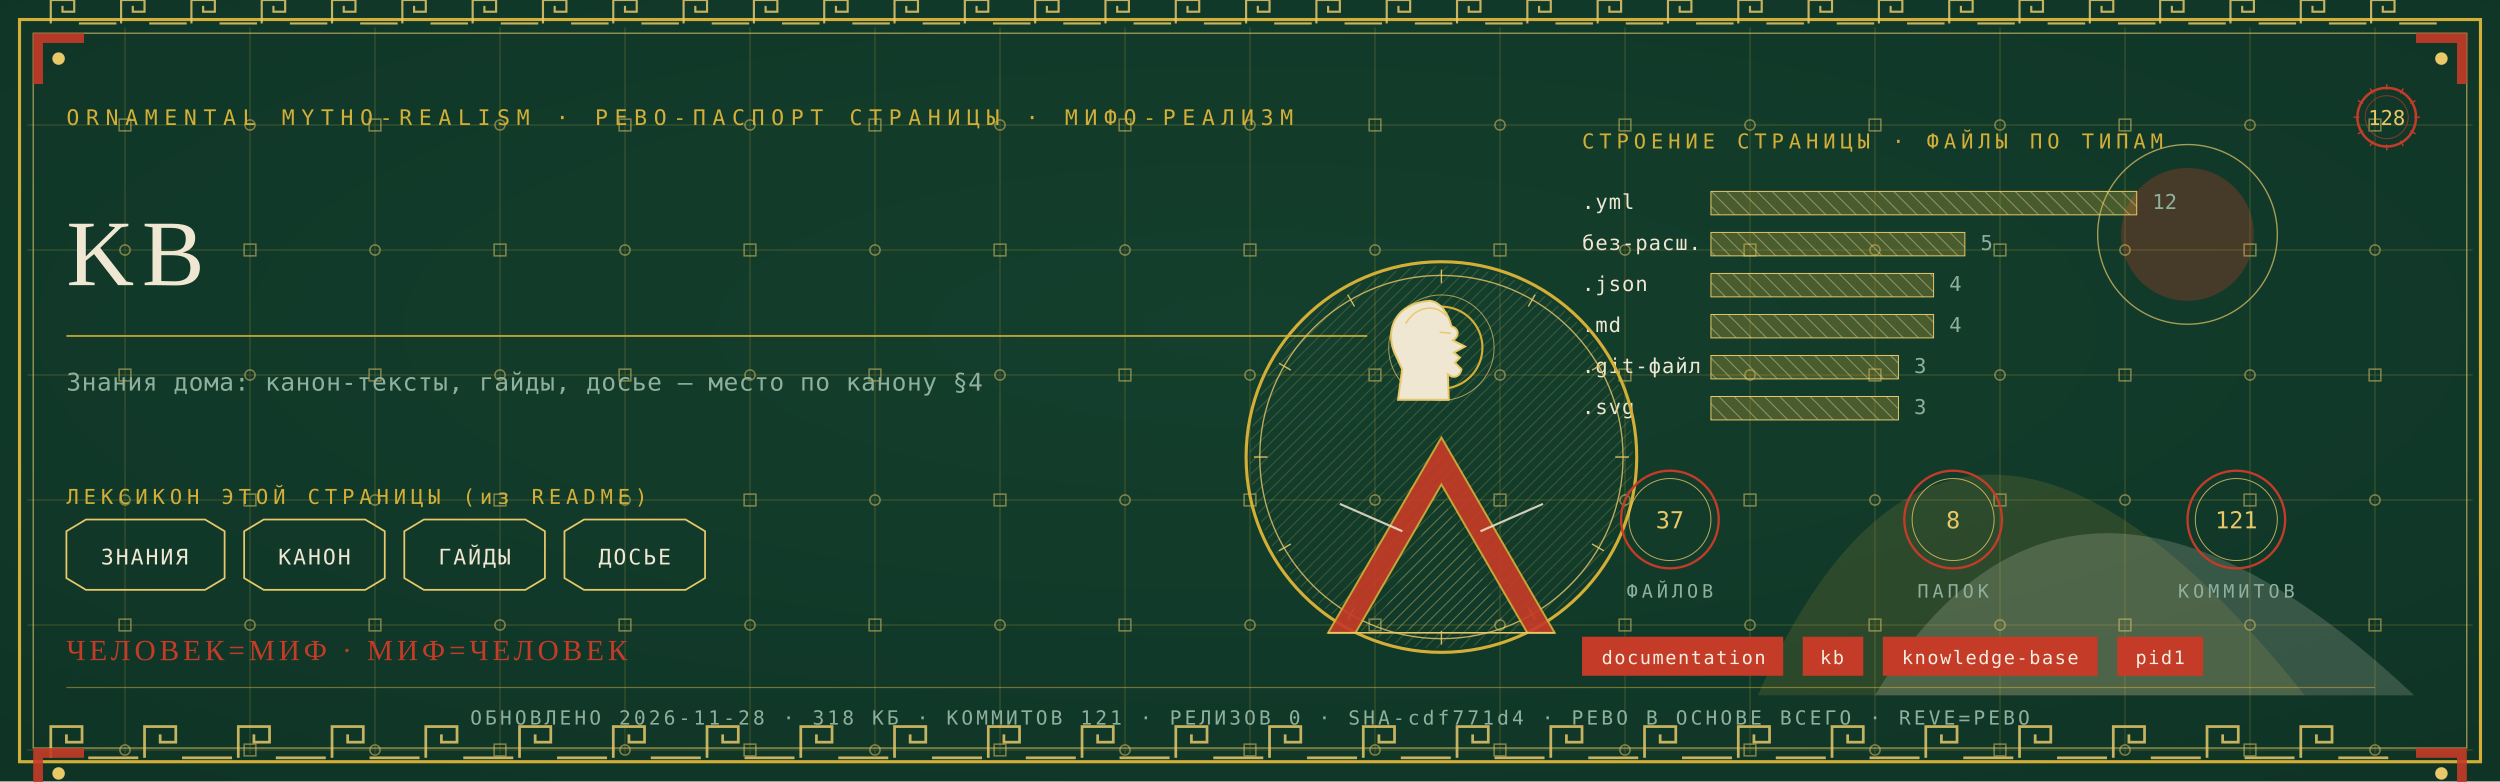
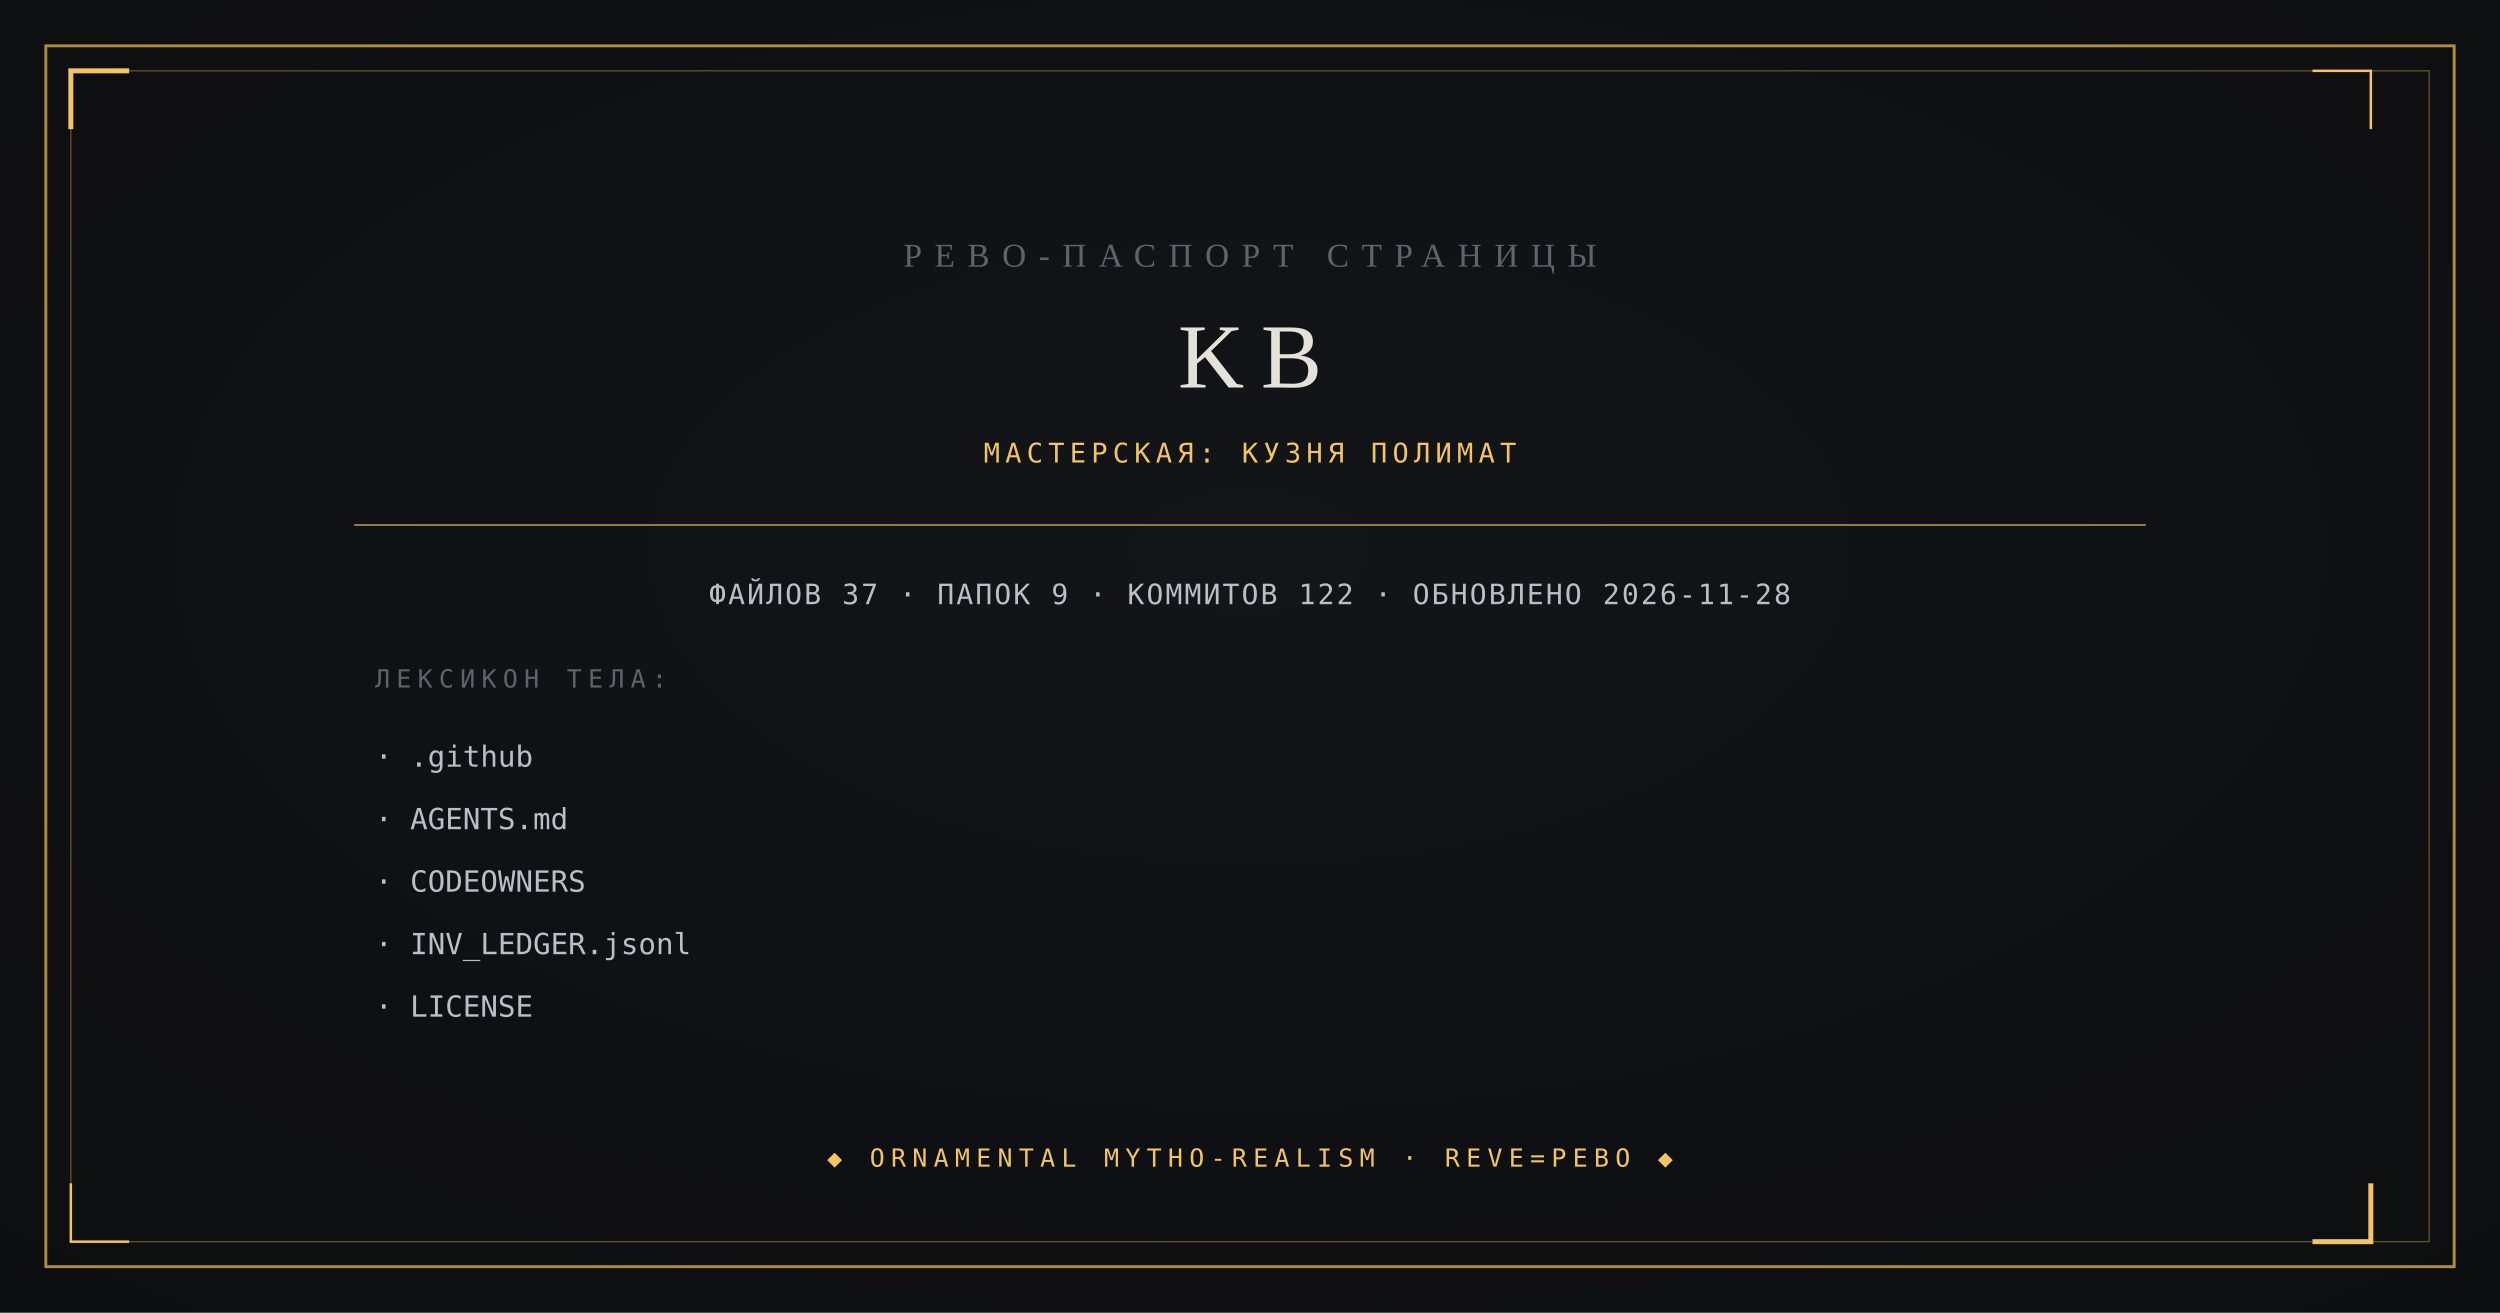
- <svg xmlns="http://www.w3.org/2000/svg" viewBox="0 0 1280 400" width="1280" height="400">
-   <defs>
-     <radialGradient id="rp128" cx="0.5" cy="0.42" r="1.1">
-       <stop offset="0" stop-color="#14402E" />
-       <stop offset="1" stop-color="#0C2E21" />
-     </radialGradient>
-     <pattern id="hatchm" width="4.2" height="4.2" patternUnits="userSpaceOnUse" patternTransform="rotate(45)">
-       <rect width="4.2" height="4.2" fill="none" />
-       <line x1="0" y1="0" x2="0" y2="4.2" stroke="#E8C868" stroke-width="0.5" />
-     </pattern>
-     <pattern id="hatchv" width="5.5" height="5.5" patternUnits="userSpaceOnUse" patternTransform="rotate(-45)">
-       <rect width="5.5" height="5.5" fill="none" />
-       <line x1="0" y1="0" x2="0" y2="5.5" stroke="#EFE7D2" stroke-width="0.5" />
-     </pattern>
-   </defs>
-   <rect width="1280" height="400" fill="#0C2E21" />
-   <rect width="1280" height="400" fill="url(#rp128)" opacity="0.94" />
-   <path d="M 900 356 Q 1000 130 1180 356 Z" fill="#D4AF37" opacity="0.14" />
-   <path d="M 960 356 Q 1060 190 1236 356 Z" fill="#EFE7D2" opacity="0.18" />
-   <circle cx="1120" cy="120" r="34" fill="#C43B27" opacity="0.30" />
-   <circle cx="1120" cy="120" r="46" fill="none" stroke="#E8C868" stroke-width="0.7" opacity="0.7" />
-   <g stroke="#D4AF37" stroke-width="0.45" opacity="0.30">
-     <line x1="64" y1="14" x2="64" y2="386" />
-     <line x1="128" y1="14" x2="128" y2="386" />
-     <line x1="192" y1="14" x2="192" y2="386" />
-     <line x1="256" y1="14" x2="256" y2="386" />
-     <line x1="320" y1="14" x2="320" y2="386" />
-     <line x1="384" y1="14" x2="384" y2="386" />
-     <line x1="448" y1="14" x2="448" y2="386" />
-     <line x1="512" y1="14" x2="512" y2="386" />
-     <line x1="576" y1="14" x2="576" y2="386" />
-     <line x1="640" y1="14" x2="640" y2="386" />
-     <line x1="704" y1="14" x2="704" y2="386" />
-     <line x1="768" y1="14" x2="768" y2="386" />
-     <line x1="832" y1="14" x2="832" y2="386" />
-     <line x1="896" y1="14" x2="896" y2="386" />
-     <line x1="960" y1="14" x2="960" y2="386" />
-     <line x1="1024" y1="14" x2="1024" y2="386" />
-     <line x1="1088" y1="14" x2="1088" y2="386" />
-     <line x1="1152" y1="14" x2="1152" y2="386" />
-     <line x1="1216" y1="14" x2="1216" y2="386" />
-     <line x1="14" y1="64" x2="1266" y2="64" />
-     <line x1="14" y1="128" x2="1266" y2="128" />
-     <line x1="14" y1="192" x2="1266" y2="192" />
-     <line x1="14" y1="256" x2="1266" y2="256" />
-     <line x1="14" y1="320" x2="1266" y2="320" />
-     <line x1="14" y1="384" x2="1266" y2="384" />
-   </g>
-   <g fill="none" stroke="#E8C868" stroke-width="0.8" opacity="0.5">
-     <rect x="61" y="61" width="6" height="6" />
-     <circle cx="64" cy="128" r="2.6" />
-     <rect x="61" y="189" width="6" height="6" />
-     <circle cx="64" cy="256" r="2.6" />
-     <rect x="61" y="317" width="6" height="6" />
-     <circle cx="64" cy="384" r="2.6" />
-     <circle cx="128" cy="64" r="2.6" />
-     <rect x="125" y="125" width="6" height="6" />
-     <circle cx="128" cy="192" r="2.6" />
-     <rect x="125" y="253" width="6" height="6" />
-     <circle cx="128" cy="320" r="2.6" />
-     <rect x="125" y="381" width="6" height="6" />
-     <rect x="189" y="61" width="6" height="6" />
-     <circle cx="192" cy="128" r="2.6" />
-     <rect x="189" y="189" width="6" height="6" />
-     <circle cx="192" cy="256" r="2.6" />
-     <rect x="189" y="317" width="6" height="6" />
-     <circle cx="192" cy="384" r="2.6" />
-     <circle cx="256" cy="64" r="2.6" />
-     <rect x="253" y="125" width="6" height="6" />
-     <circle cx="256" cy="192" r="2.6" />
-     <rect x="253" y="253" width="6" height="6" />
-     <circle cx="256" cy="320" r="2.6" />
-     <rect x="253" y="381" width="6" height="6" />
-     <rect x="317" y="61" width="6" height="6" />
-     <circle cx="320" cy="128" r="2.6" />
-     <rect x="317" y="189" width="6" height="6" />
-     <circle cx="320" cy="256" r="2.6" />
-     <rect x="317" y="317" width="6" height="6" />
-     <circle cx="320" cy="384" r="2.6" />
-     <circle cx="384" cy="64" r="2.6" />
-     <rect x="381" y="125" width="6" height="6" />
-     <circle cx="384" cy="192" r="2.6" />
-     <rect x="381" y="253" width="6" height="6" />
-     <circle cx="384" cy="320" r="2.6" />
-     <rect x="381" y="381" width="6" height="6" />
-     <rect x="445" y="61" width="6" height="6" />
-     <circle cx="448" cy="128" r="2.6" />
-     <rect x="445" y="189" width="6" height="6" />
-     <circle cx="448" cy="256" r="2.6" />
-     <rect x="445" y="317" width="6" height="6" />
-     <circle cx="448" cy="384" r="2.6" />
-     <circle cx="512" cy="64" r="2.6" />
-     <rect x="509" y="125" width="6" height="6" />
-     <circle cx="512" cy="192" r="2.6" />
-     <rect x="509" y="253" width="6" height="6" />
-     <circle cx="512" cy="320" r="2.6" />
-     <rect x="509" y="381" width="6" height="6" />
-     <rect x="573" y="61" width="6" height="6" />
-     <circle cx="576" cy="128" r="2.6" />
-     <rect x="573" y="189" width="6" height="6" />
-     <circle cx="576" cy="256" r="2.6" />
-     <rect x="573" y="317" width="6" height="6" />
-     <circle cx="576" cy="384" r="2.6" />
-     <circle cx="640" cy="64" r="2.6" />
-     <rect x="637" y="125" width="6" height="6" />
-     <circle cx="640" cy="192" r="2.6" />
-     <rect x="637" y="253" width="6" height="6" />
-     <circle cx="640" cy="320" r="2.6" />
-     <rect x="637" y="381" width="6" height="6" />
-     <rect x="701" y="61" width="6" height="6" />
-     <circle cx="704" cy="128" r="2.6" />
-     <rect x="701" y="189" width="6" height="6" />
-     <circle cx="704" cy="256" r="2.6" />
-     <rect x="701" y="317" width="6" height="6" />
-     <circle cx="704" cy="384" r="2.6" />
-     <circle cx="768" cy="64" r="2.6" />
-     <rect x="765" y="125" width="6" height="6" />
-     <circle cx="768" cy="192" r="2.6" />
-     <rect x="765" y="253" width="6" height="6" />
-     <circle cx="768" cy="320" r="2.6" />
-     <rect x="765" y="381" width="6" height="6" />
-     <rect x="829" y="61" width="6" height="6" />
-     <circle cx="832" cy="128" r="2.6" />
-     <rect x="829" y="189" width="6" height="6" />
-     <circle cx="832" cy="256" r="2.6" />
-     <rect x="829" y="317" width="6" height="6" />
-     <circle cx="832" cy="384" r="2.6" />
-     <circle cx="896" cy="64" r="2.6" />
-     <rect x="893" y="125" width="6" height="6" />
-     <circle cx="896" cy="192" r="2.6" />
-     <rect x="893" y="253" width="6" height="6" />
-     <circle cx="896" cy="320" r="2.6" />
-     <rect x="893" y="381" width="6" height="6" />
-     <rect x="957" y="61" width="6" height="6" />
-     <circle cx="960" cy="128" r="2.6" />
-     <rect x="957" y="189" width="6" height="6" />
-     <circle cx="960" cy="256" r="2.6" />
-     <rect x="957" y="317" width="6" height="6" />
-     <circle cx="960" cy="384" r="2.6" />
-     <circle cx="1024" cy="64" r="2.6" />
-     <rect x="1021" y="125" width="6" height="6" />
-     <circle cx="1024" cy="192" r="2.6" />
-     <rect x="1021" y="253" width="6" height="6" />
-     <circle cx="1024" cy="320" r="2.6" />
-     <rect x="1021" y="381" width="6" height="6" />
-     <rect x="1085" y="61" width="6" height="6" />
-     <circle cx="1088" cy="128" r="2.6" />
-     <rect x="1085" y="189" width="6" height="6" />
-     <circle cx="1088" cy="256" r="2.6" />
-     <rect x="1085" y="317" width="6" height="6" />
-     <circle cx="1088" cy="384" r="2.6" />
-     <circle cx="1152" cy="64" r="2.6" />
-     <rect x="1149" y="125" width="6" height="6" />
-     <circle cx="1152" cy="192" r="2.6" />
-     <rect x="1149" y="253" width="6" height="6" />
-     <circle cx="1152" cy="320" r="2.6" />
-     <rect x="1149" y="381" width="6" height="6" />
-     <rect x="1213" y="61" width="6" height="6" />
-     <circle cx="1216" cy="128" r="2.6" />
-     <rect x="1213" y="189" width="6" height="6" />
-     <circle cx="1216" cy="256" r="2.6" />
-     <rect x="1213" y="317" width="6" height="6" />
-     <circle cx="1216" cy="384" r="2.6" />
-   </g>
-   <rect x="10" y="10" width="1260" height="380" fill="none" stroke="#D4AF37" stroke-width="1.6" />
-   <rect x="17" y="17" width="1246" height="366" fill="none" stroke="#E8C868" stroke-width="0.6" opacity="0.75" />
-   <g fill="none" stroke="#E8C868" stroke-width="1.4" opacity="0.85">
-     <path d="M 26 388 L 26 372 L 42 372 L 42 380.0 L 34.0 380.0 L 34.0 376.0" />
-     <line x1="45.2" y1="388" x2="70.8" y2="388" />
-     <path d="M 74 388 L 74 372 L 90 372 L 90 380.0 L 82.0 380.0 L 82.0 376.0" />
-     <line x1="93.2" y1="388" x2="118.8" y2="388" />
-     <path d="M 122 388 L 122 372 L 138 372 L 138 380.0 L 130.0 380.0 L 130.0 376.0" />
-     <line x1="141.2" y1="388" x2="166.8" y2="388" />
-     <path d="M 170 388 L 170 372 L 186 372 L 186 380.0 L 178.0 380.0 L 178.0 376.0" />
-     <line x1="189.2" y1="388" x2="214.8" y2="388" />
-     <path d="M 218 388 L 218 372 L 234 372 L 234 380.0 L 226.0 380.0 L 226.0 376.0" />
-     <line x1="237.2" y1="388" x2="262.8" y2="388" />
-     <path d="M 266 388 L 266 372 L 282 372 L 282 380.0 L 274.0 380.0 L 274.0 376.0" />
-     <line x1="285.2" y1="388" x2="310.8" y2="388" />
-     <path d="M 314 388 L 314 372 L 330 372 L 330 380.0 L 322.0 380.0 L 322.0 376.0" />
-     <line x1="333.2" y1="388" x2="358.8" y2="388" />
-     <path d="M 362 388 L 362 372 L 378 372 L 378 380.0 L 370.0 380.0 L 370.0 376.0" />
-     <line x1="381.2" y1="388" x2="406.8" y2="388" />
-     <path d="M 410 388 L 410 372 L 426 372 L 426 380.0 L 418.0 380.0 L 418.0 376.0" />
-     <line x1="429.2" y1="388" x2="454.8" y2="388" />
-     <path d="M 458 388 L 458 372 L 474 372 L 474 380.0 L 466.0 380.0 L 466.0 376.0" />
-     <line x1="477.2" y1="388" x2="502.8" y2="388" />
-     <path d="M 506 388 L 506 372 L 522 372 L 522 380.0 L 514.0 380.0 L 514.0 376.0" />
-     <line x1="525.2" y1="388" x2="550.8" y2="388" />
-     <path d="M 554 388 L 554 372 L 570 372 L 570 380.0 L 562.0 380.0 L 562.0 376.0" />
-     <line x1="573.2" y1="388" x2="598.8" y2="388" />
-     <path d="M 602 388 L 602 372 L 618 372 L 618 380.0 L 610.0 380.0 L 610.0 376.0" />
-     <line x1="621.2" y1="388" x2="646.8" y2="388" />
-     <path d="M 650 388 L 650 372 L 666 372 L 666 380.0 L 658.0 380.0 L 658.0 376.0" />
-     <line x1="669.2" y1="388" x2="694.8" y2="388" />
-     <path d="M 698 388 L 698 372 L 714 372 L 714 380.0 L 706.0 380.0 L 706.0 376.0" />
-     <line x1="717.2" y1="388" x2="742.8" y2="388" />
-     <path d="M 746 388 L 746 372 L 762 372 L 762 380.0 L 754.0 380.0 L 754.0 376.0" />
-     <line x1="765.2" y1="388" x2="790.8" y2="388" />
-     <path d="M 794 388 L 794 372 L 810 372 L 810 380.0 L 802.0 380.0 L 802.0 376.0" />
-     <line x1="813.2" y1="388" x2="838.8" y2="388" />
-     <path d="M 842 388 L 842 372 L 858 372 L 858 380.0 L 850.0 380.0 L 850.0 376.0" />
-     <line x1="861.2" y1="388" x2="886.8" y2="388" />
-     <path d="M 890 388 L 890 372 L 906 372 L 906 380.0 L 898.0 380.0 L 898.0 376.0" />
-     <line x1="909.2" y1="388" x2="934.8" y2="388" />
-     <path d="M 938 388 L 938 372 L 954 372 L 954 380.0 L 946.0 380.0 L 946.0 376.0" />
-     <line x1="957.2" y1="388" x2="982.8" y2="388" />
-     <path d="M 986 388 L 986 372 L 1002 372 L 1002 380.0 L 994.0 380.0 L 994.0 376.0" />
-     <line x1="1005.2" y1="388" x2="1030.8" y2="388" />
-     <path d="M 1034 388 L 1034 372 L 1050 372 L 1050 380.0 L 1042.0 380.0 L 1042.0 376.0" />
-     <line x1="1053.2" y1="388" x2="1078.8" y2="388" />
-     <path d="M 1082 388 L 1082 372 L 1098 372 L 1098 380.0 L 1090.0 380.0 L 1090.0 376.0" />
-     <line x1="1101.2" y1="388" x2="1126.8" y2="388" />
-     <path d="M 1130 388 L 1130 372 L 1146 372 L 1146 380.0 L 1138.0 380.0 L 1138.0 376.0" />
-     <line x1="1149.2" y1="388" x2="1174.8" y2="388" />
-     <path d="M 1178 388 L 1178 372 L 1194 372 L 1194 380.0 L 1186.0 380.0 L 1186.0 376.0" />
-     <line x1="1197.2" y1="388" x2="1222.8" y2="388" />
-   </g>
-   <g fill="none" stroke="#E8C868" stroke-width="1.1" opacity="0.85">
-     <path d="M 26 12 L 26 0 L 38 0 L 38 6.0 L 32.0 6.0 L 32.0 3.0" />
-     <line x1="40.4" y1="12" x2="59.6" y2="12" />
-     <path d="M 62 12 L 62 0 L 74 0 L 74 6.0 L 68.0 6.0 L 68.0 3.0" />
-     <line x1="76.4" y1="12" x2="95.6" y2="12" />
-     <path d="M 98 12 L 98 0 L 110 0 L 110 6.0 L 104.0 6.0 L 104.0 3.0" />
-     <line x1="112.4" y1="12" x2="131.6" y2="12" />
-     <path d="M 134 12 L 134 0 L 146 0 L 146 6.0 L 140.0 6.0 L 140.0 3.0" />
-     <line x1="148.4" y1="12" x2="167.6" y2="12" />
-     <path d="M 170 12 L 170 0 L 182 0 L 182 6.0 L 176.0 6.0 L 176.0 3.0" />
-     <line x1="184.4" y1="12" x2="203.6" y2="12" />
-     <path d="M 206 12 L 206 0 L 218 0 L 218 6.0 L 212.0 6.0 L 212.0 3.0" />
-     <line x1="220.4" y1="12" x2="239.6" y2="12" />
-     <path d="M 242 12 L 242 0 L 254 0 L 254 6.0 L 248.0 6.0 L 248.0 3.0" />
-     <line x1="256.4" y1="12" x2="275.6" y2="12" />
-     <path d="M 278 12 L 278 0 L 290 0 L 290 6.0 L 284.0 6.0 L 284.0 3.0" />
-     <line x1="292.4" y1="12" x2="311.6" y2="12" />
-     <path d="M 314 12 L 314 0 L 326 0 L 326 6.0 L 320.0 6.0 L 320.0 3.0" />
-     <line x1="328.4" y1="12" x2="347.6" y2="12" />
-     <path d="M 350 12 L 350 0 L 362 0 L 362 6.0 L 356.0 6.0 L 356.0 3.0" />
-     <line x1="364.4" y1="12" x2="383.6" y2="12" />
-     <path d="M 386 12 L 386 0 L 398 0 L 398 6.0 L 392.0 6.0 L 392.0 3.0" />
-     <line x1="400.4" y1="12" x2="419.6" y2="12" />
-     <path d="M 422 12 L 422 0 L 434 0 L 434 6.0 L 428.0 6.0 L 428.0 3.0" />
-     <line x1="436.4" y1="12" x2="455.6" y2="12" />
-     <path d="M 458 12 L 458 0 L 470 0 L 470 6.0 L 464.0 6.0 L 464.0 3.0" />
-     <line x1="472.4" y1="12" x2="491.6" y2="12" />
-     <path d="M 494 12 L 494 0 L 506 0 L 506 6.0 L 500.0 6.0 L 500.0 3.0" />
-     <line x1="508.4" y1="12" x2="527.6" y2="12" />
-     <path d="M 530 12 L 530 0 L 542 0 L 542 6.0 L 536.0 6.0 L 536.0 3.0" />
-     <line x1="544.4" y1="12" x2="563.6" y2="12" />
-     <path d="M 566 12 L 566 0 L 578 0 L 578 6.0 L 572.0 6.0 L 572.0 3.0" />
-     <line x1="580.4" y1="12" x2="599.6" y2="12" />
-     <path d="M 602 12 L 602 0 L 614 0 L 614 6.0 L 608.0 6.0 L 608.0 3.0" />
-     <line x1="616.4" y1="12" x2="635.6" y2="12" />
-     <path d="M 638 12 L 638 0 L 650 0 L 650 6.0 L 644.0 6.0 L 644.0 3.0" />
-     <line x1="652.4" y1="12" x2="671.6" y2="12" />
-     <path d="M 674 12 L 674 0 L 686 0 L 686 6.0 L 680.0 6.0 L 680.0 3.0" />
-     <line x1="688.4" y1="12" x2="707.6" y2="12" />
-     <path d="M 710 12 L 710 0 L 722 0 L 722 6.0 L 716.0 6.0 L 716.0 3.0" />
-     <line x1="724.4" y1="12" x2="743.6" y2="12" />
-     <path d="M 746 12 L 746 0 L 758 0 L 758 6.0 L 752.0 6.0 L 752.0 3.0" />
-     <line x1="760.4" y1="12" x2="779.6" y2="12" />
-     <path d="M 782 12 L 782 0 L 794 0 L 794 6.0 L 788.0 6.0 L 788.0 3.0" />
-     <line x1="796.4" y1="12" x2="815.6" y2="12" />
-     <path d="M 818 12 L 818 0 L 830 0 L 830 6.0 L 824.0 6.0 L 824.0 3.0" />
-     <line x1="832.4" y1="12" x2="851.6" y2="12" />
-     <path d="M 854 12 L 854 0 L 866 0 L 866 6.0 L 860.0 6.0 L 860.0 3.0" />
-     <line x1="868.4" y1="12" x2="887.6" y2="12" />
-     <path d="M 890 12 L 890 0 L 902 0 L 902 6.0 L 896.0 6.0 L 896.0 3.0" />
-     <line x1="904.4" y1="12" x2="923.6" y2="12" />
-     <path d="M 926 12 L 926 0 L 938 0 L 938 6.0 L 932.0 6.0 L 932.0 3.0" />
-     <line x1="940.4" y1="12" x2="959.6" y2="12" />
-     <path d="M 962 12 L 962 0 L 974 0 L 974 6.0 L 968.0 6.0 L 968.0 3.0" />
-     <line x1="976.4" y1="12" x2="995.6" y2="12" />
-     <path d="M 998 12 L 998 0 L 1010 0 L 1010 6.0 L 1004.0 6.0 L 1004.0 3.0" />
-     <line x1="1012.4" y1="12" x2="1031.6" y2="12" />
-     <path d="M 1034 12 L 1034 0 L 1046 0 L 1046 6.0 L 1040.0 6.0 L 1040.0 3.0" />
-     <line x1="1048.4" y1="12" x2="1067.6" y2="12" />
-     <path d="M 1070 12 L 1070 0 L 1082 0 L 1082 6.0 L 1076.0 6.0 L 1076.0 3.0" />
-     <line x1="1084.4" y1="12" x2="1103.6" y2="12" />
-     <path d="M 1106 12 L 1106 0 L 1118 0 L 1118 6.0 L 1112.0 6.0 L 1112.0 3.0" />
-     <line x1="1120.4" y1="12" x2="1139.6" y2="12" />
-     <path d="M 1142 12 L 1142 0 L 1154 0 L 1154 6.0 L 1148.0 6.0 L 1148.0 3.0" />
-     <line x1="1156.4" y1="12" x2="1175.6" y2="12" />
-     <path d="M 1178 12 L 1178 0 L 1190 0 L 1190 6.0 L 1184.0 6.0 L 1184.0 3.0" />
-     <line x1="1192.4" y1="12" x2="1211.6" y2="12" />
-     <path d="M 1214 12 L 1214 0 L 1226 0 L 1226 6.0 L 1220.0 6.0 L 1220.0 3.0" />
-     <line x1="1228.4" y1="12" x2="1247.6" y2="12" />
-   </g>
-   <g transform="translate(17,17) scale(1,1)">
-     <path d="M 0 0 L 26 0 L 26 5 L 5 5 L 5 26 L 0 26 Z" fill="#C43B27" opacity="0.9" />
-     <circle cx="13" cy="13" r="3.2" fill="#E8C868" />
-   </g>
-   <g transform="translate(1263,17) scale(-1,1)">
-     <path d="M 0 0 L 26 0 L 26 5 L 5 5 L 5 26 L 0 26 Z" fill="#C43B27" opacity="0.9" />
-     <circle cx="13" cy="13" r="3.2" fill="#E8C868" />
-   </g>
-   <g transform="translate(17,383) scale(1,1)">
-     <path d="M 0 0 L 26 0 L 26 5 L 5 5 L 5 26 L 0 26 Z" fill="#C43B27" opacity="0.9" />
-     <circle cx="13" cy="13" r="3.2" fill="#E8C868" />
-   </g>
-   <g transform="translate(1263,383) scale(-1,1)">
-     <path d="M 0 0 L 26 0 L 26 5 L 5 5 L 5 26 L 0 26 Z" fill="#C43B27" opacity="0.9" />
-     <circle cx="13" cy="13" r="3.2" fill="#E8C868" />
-   </g>
-   <text x="34" y="64" font-family="'Cascadia Mono', ui-monospace, Consolas, monospace" font-size="11" fill="#D4AF37" letter-spacing="3.4">ORNAMENTAL MYTHO-REALISM · РЕВО-ПАСПОРТ СТРАНИЦЫ · МИФО-РЕАЛИЗМ</text>
-   <g transform="translate(1222,60)">
-     <circle r="15" fill="none" stroke="#C43B27" stroke-width="1.3" />
-     <circle r="11" fill="none" stroke="#C43B27" stroke-width="0.55" opacity="0.6" />
-     <text y="4" text-anchor="middle" font-family="'Cascadia Mono', ui-monospace, Consolas, monospace" font-size="10.5" fill="#E8C868">128</text>
-     <g stroke="#C43B27" stroke-width="0.7">
-       <line x1="0" y1="-17" x2="0" y2="-14" transform="rotate(0)" />
-       <line x1="0" y1="-17" x2="0" y2="-14" transform="rotate(30)" />
-       <line x1="0" y1="-17" x2="0" y2="-14" transform="rotate(60)" />
-       <line x1="0" y1="-17" x2="0" y2="-14" transform="rotate(90)" />
-       <line x1="0" y1="-17" x2="0" y2="-14" transform="rotate(120)" />
-       <line x1="0" y1="-17" x2="0" y2="-14" transform="rotate(150)" />
-       <line x1="0" y1="-17" x2="0" y2="-14" transform="rotate(180)" />
-       <line x1="0" y1="-17" x2="0" y2="-14" transform="rotate(210)" />
-       <line x1="0" y1="-17" x2="0" y2="-14" transform="rotate(240)" />
-       <line x1="0" y1="-17" x2="0" y2="-14" transform="rotate(270)" />
-       <line x1="0" y1="-17" x2="0" y2="-14" transform="rotate(300)" />
-       <line x1="0" y1="-17" x2="0" y2="-14" transform="rotate(330)" />
-     </g>
-   </g>
-   <text x="34" y="146" font-family="Georgia, 'Times New Roman', serif" font-size="48.0" fill="#EFE7D2" letter-spacing="4">KB</text>
-   <line x1="34" y1="172" x2="700" y2="172" stroke="#D4AF37" stroke-width="1" opacity="0.85" />
-   <text x="34" y="200" font-family="'Cascadia Mono', ui-monospace, Consolas, monospace" font-size="12.5" fill="#8FB09C" letter-spacing="0.3">Знания дома: канон-тексты, гайды, досье — место по канону §4</text>
-   <text x="34" y="258" font-family="'Cascadia Mono', ui-monospace, Consolas, monospace" font-size="10.5" fill="#D4AF37" letter-spacing="2.5">ЛЕКСИКОН ЭТОЙ СТРАНИЦЫ (из README)</text>
-   <path d="M 34 272 L 44 266 L 105 266 L 115 272 L 115 296 L 105 302 L 44 302 L 34 296 Z" fill="none" stroke="#E8C868" stroke-width="0.9" />
-   <text x="74" y="289" text-anchor="middle" font-family="'Cascadia Mono', ui-monospace, Consolas, monospace" font-size="11" fill="#EFE7D2" letter-spacing="1">ЗНАНИЯ</text>
-   <path d="M 125 272 L 135 266 L 187 266 L 197 272 L 197 296 L 187 302 L 135 302 L 125 296 Z" fill="none" stroke="#E8C868" stroke-width="0.9" />
-   <text x="161" y="289" text-anchor="middle" font-family="'Cascadia Mono', ui-monospace, Consolas, monospace" font-size="11" fill="#EFE7D2" letter-spacing="1">КАНОН</text>
-   <path d="M 207 272 L 217 266 L 269 266 L 279 272 L 279 296 L 269 302 L 217 302 L 207 296 Z" fill="none" stroke="#E8C868" stroke-width="0.9" />
-   <text x="243" y="289" text-anchor="middle" font-family="'Cascadia Mono', ui-monospace, Consolas, monospace" font-size="11" fill="#EFE7D2" letter-spacing="1">ГАЙДЫ</text>
-   <path d="M 289 272 L 299 266 L 351 266 L 361 272 L 361 296 L 351 302 L 299 302 L 289 296 Z" fill="none" stroke="#E8C868" stroke-width="0.9" />
-   <text x="325" y="289" text-anchor="middle" font-family="'Cascadia Mono', ui-monospace, Consolas, monospace" font-size="11" fill="#EFE7D2" letter-spacing="1">ДОСЬЕ</text>
-   <text x="810" y="76" font-family="'Cascadia Mono', ui-monospace, Consolas, monospace" font-size="10.5" fill="#D4AF37" letter-spacing="2.5">СТРОЕНИЕ СТРАНИЦЫ · ФАЙЛЫ ПО ТИПАМ</text>
-   <text x="810" y="107" font-family="'Cascadia Mono', ui-monospace, Consolas, monospace" font-size="10.5" fill="#EFE7D2" letter-spacing="0.5">.yml</text>
-   <rect x="876" y="98" width="218" height="12" fill="url(#hatchv)" opacity="0.9" />
-   <rect x="876" y="98" width="218" height="12" fill="#D4AF37" opacity="0.28" />
-   <rect x="876" y="98" width="218" height="12" fill="none" stroke="#E8C868" stroke-width="0.5" />
-   <text x="1102" y="107" font-family="'Cascadia Mono', ui-monospace, Consolas, monospace" font-size="10.5" fill="#8FB09C">12</text>
-   <text x="810" y="128" font-family="'Cascadia Mono', ui-monospace, Consolas, monospace" font-size="10.5" fill="#EFE7D2" letter-spacing="0.5">без-расш.</text>
-   <rect x="876" y="119" width="130" height="12" fill="url(#hatchv)" opacity="0.9" />
-   <rect x="876" y="119" width="130" height="12" fill="#D4AF37" opacity="0.28" />
-   <rect x="876" y="119" width="130" height="12" fill="none" stroke="#E8C868" stroke-width="0.5" />
-   <text x="1014" y="128" font-family="'Cascadia Mono', ui-monospace, Consolas, monospace" font-size="10.5" fill="#8FB09C">5</text>
-   <text x="810" y="149" font-family="'Cascadia Mono', ui-monospace, Consolas, monospace" font-size="10.5" fill="#EFE7D2" letter-spacing="0.5">.json</text>
-   <rect x="876" y="140" width="114" height="12" fill="url(#hatchv)" opacity="0.9" />
-   <rect x="876" y="140" width="114" height="12" fill="#D4AF37" opacity="0.28" />
-   <rect x="876" y="140" width="114" height="12" fill="none" stroke="#E8C868" stroke-width="0.5" />
-   <text x="998" y="149" font-family="'Cascadia Mono', ui-monospace, Consolas, monospace" font-size="10.5" fill="#8FB09C">4</text>
-   <text x="810" y="170" font-family="'Cascadia Mono', ui-monospace, Consolas, monospace" font-size="10.5" fill="#EFE7D2" letter-spacing="0.5">.md</text>
-   <rect x="876" y="161" width="114" height="12" fill="url(#hatchv)" opacity="0.9" />
-   <rect x="876" y="161" width="114" height="12" fill="#D4AF37" opacity="0.28" />
-   <rect x="876" y="161" width="114" height="12" fill="none" stroke="#E8C868" stroke-width="0.5" />
-   <text x="998" y="170" font-family="'Cascadia Mono', ui-monospace, Consolas, monospace" font-size="10.5" fill="#8FB09C">4</text>
-   <text x="810" y="191" font-family="'Cascadia Mono', ui-monospace, Consolas, monospace" font-size="10.5" fill="#EFE7D2" letter-spacing="0.5">.git-файл</text>
-   <rect x="876" y="182" width="96" height="12" fill="url(#hatchv)" opacity="0.9" />
-   <rect x="876" y="182" width="96" height="12" fill="#D4AF37" opacity="0.28" />
-   <rect x="876" y="182" width="96" height="12" fill="none" stroke="#E8C868" stroke-width="0.5" />
-   <text x="980" y="191" font-family="'Cascadia Mono', ui-monospace, Consolas, monospace" font-size="10.5" fill="#8FB09C">3</text>
-   <text x="810" y="212" font-family="'Cascadia Mono', ui-monospace, Consolas, monospace" font-size="10.5" fill="#EFE7D2" letter-spacing="0.5">.svg</text>
-   <rect x="876" y="203" width="96" height="12" fill="url(#hatchv)" opacity="0.9" />
-   <rect x="876" y="203" width="96" height="12" fill="#D4AF37" opacity="0.28" />
-   <rect x="876" y="203" width="96" height="12" fill="none" stroke="#E8C868" stroke-width="0.5" />
-   <text x="980" y="212" font-family="'Cascadia Mono', ui-monospace, Consolas, monospace" font-size="10.5" fill="#8FB09C">3</text>
-   <g transform="translate(738,234)">
-     <circle r="100" fill="none" stroke="#D4AF37" stroke-width="1.6" />
-     <circle r="93" fill="none" stroke="#E8C868" stroke-width="0.7" opacity="0.8" />
-     <circle r="98" fill="url(#hatchm)" opacity="0.4" />
-     <g stroke="#E8C868" stroke-width="0.7" opacity="0.9">
-       <line x1="0" y1="-96" x2="0" y2="-89" transform="rotate(0)" />
-       <line x1="0" y1="-96" x2="0" y2="-89" transform="rotate(30)" />
-       <line x1="0" y1="-96" x2="0" y2="-89" transform="rotate(60)" />
-       <line x1="0" y1="-96" x2="0" y2="-89" transform="rotate(90)" />
-       <line x1="0" y1="-96" x2="0" y2="-89" transform="rotate(120)" />
-       <line x1="0" y1="-96" x2="0" y2="-89" transform="rotate(150)" />
-       <line x1="0" y1="-96" x2="0" y2="-89" transform="rotate(180)" />
-       <line x1="0" y1="-96" x2="0" y2="-89" transform="rotate(210)" />
-       <line x1="0" y1="-96" x2="0" y2="-89" transform="rotate(240)" />
-       <line x1="0" y1="-96" x2="0" y2="-89" transform="rotate(270)" />
-       <line x1="0" y1="-96" x2="0" y2="-89" transform="rotate(300)" />
-       <line x1="0" y1="-96" x2="0" y2="-89" transform="rotate(330)" />
-     </g>
-     <circle cy="-56" r="21" fill="none" stroke="#D4AF37" stroke-width="1.1" />
-     <circle cy="-56" r="27" fill="none" stroke="#E8C868" stroke-width="0.5" opacity="0.7" />
-     <path d="M -6.0 -80.0 C -23.5 -78.7 -28.7 -65.7 -24.3 -54.0 L -20.1 -44.9 L -22.2 -29.3 L 3.8 -29.3 L 3.3 -42.3 C 6.9 -39.7 9.5 -41.5 10.3 -44.9 L 6.9 -48.3 L 9.5 -50.9 L 6.4 -53.5 L 12.1 -56.6 L 5.9 -59.7 C 9.5 -62.3 9.0 -65.7 5.1 -67.0 C 3.8 -72.7 -0.1 -79.5 -6.0 -80.0 Z" fill="#EFE7D2" stroke="#E8C868" stroke-width="1.0" />
-     <g fill="none" stroke="#E8C868" stroke-width="0.8" opacity="0.95">
-       <path d="M -18.3 -68.3 C -13.1 -77.4 -2.7 -78.7 2.5 -72.2" />
-       <path d="M -0.9 -63.9 L 4.8 -63.4" />
-     </g>
-     <path d="M -58.0 90.0 L 0 -10.0 L 58.0 90.0 L 44.0 90.0 L 0 14.0 L -44.0 90.0 Z" fill="#C43B27" opacity="0.92" stroke="#D4AF37" stroke-width="1.0" />
-     <path d="M -34.0 88.0 L 0 20.0 L 34.0 88.0" fill="url(#hatchm)" opacity="0.5" stroke="none" />
-     <path d="M -58.0 90.0 L 58.0 90.0" fill="none" stroke="#E8C868" stroke-width="0.8" />
-     <path d="M -52.0 24.0 L -20.0 38.0" fill="none" stroke="#EFE7D2" stroke-width="1.1" opacity="0.85" />
-     <path d="M 52.0 24.0 L 20.0 38.0" fill="none" stroke="#EFE7D2" stroke-width="1.1" opacity="0.85" />
-   </g>
-   <g transform="translate(855,266)">
-     <circle r="25" fill="none" stroke="#C43B27" stroke-width="1.2" />
-     <circle r="21" fill="none" stroke="#E8C868" stroke-width="0.5" opacity="0.8" />
-     <text y="4.5" text-anchor="middle" font-family="'Cascadia Mono', ui-monospace, Consolas, monospace" font-size="12" fill="#E8C868">37</text>
-     <text y="40" text-anchor="middle" font-family="'Cascadia Mono', ui-monospace, Consolas, monospace" font-size="9.5" fill="#8FB09C" letter-spacing="2">ФАЙЛОВ</text>
-   </g>
-   <g transform="translate(1000,266)">
-     <circle r="25" fill="none" stroke="#C43B27" stroke-width="1.2" />
-     <circle r="21" fill="none" stroke="#E8C868" stroke-width="0.5" opacity="0.8" />
-     <text y="4.5" text-anchor="middle" font-family="'Cascadia Mono', ui-monospace, Consolas, monospace" font-size="12" fill="#E8C868">8</text>
-     <text y="40" text-anchor="middle" font-family="'Cascadia Mono', ui-monospace, Consolas, monospace" font-size="9.5" fill="#8FB09C" letter-spacing="2">ПАПОК</text>
-   </g>
-   <g transform="translate(1145,266)">
-     <circle r="25" fill="none" stroke="#C43B27" stroke-width="1.2" />
-     <circle r="21" fill="none" stroke="#E8C868" stroke-width="0.5" opacity="0.8" />
-     <text y="4.5" text-anchor="middle" font-family="'Cascadia Mono', ui-monospace, Consolas, monospace" font-size="12" fill="#E8C868">121</text>
-     <text y="40" text-anchor="middle" font-family="'Cascadia Mono', ui-monospace, Consolas, monospace" font-size="9.5" fill="#8FB09C" letter-spacing="2">КОММИТОВ</text>
-   </g>
-   <rect x="810" y="326" rx="0" width="103" height="20" fill="#C43B27" />
-   <text x="862" y="340" text-anchor="middle" font-family="'Cascadia Mono', ui-monospace, Consolas, monospace" font-size="9.5" fill="#F5EFE2" letter-spacing="0.8">documentation</text>
-   <rect x="923" y="326" rx="0" width="31" height="20" fill="#C43B27" />
-   <text x="938" y="340" text-anchor="middle" font-family="'Cascadia Mono', ui-monospace, Consolas, monospace" font-size="9.5" fill="#F5EFE2" letter-spacing="0.8">kb</text>
-   <rect x="964" y="326" rx="0" width="110" height="20" fill="#C43B27" />
-   <text x="1019" y="340" text-anchor="middle" font-family="'Cascadia Mono', ui-monospace, Consolas, monospace" font-size="9.5" fill="#F5EFE2" letter-spacing="0.8">knowledge-base</text>
-   <rect x="1084" y="326" rx="0" width="44" height="20" fill="#C43B27" />
-   <text x="1106" y="340" text-anchor="middle" font-family="'Cascadia Mono', ui-monospace, Consolas, monospace" font-size="9.5" fill="#F5EFE2" letter-spacing="0.8">pid1</text>
-   <text x="34" y="338" font-family="Georgia, 'Times New Roman', serif" font-size="15" fill="#C43B27" letter-spacing="2">ЧЕЛОВЕК=МИФ · МИФ=ЧЕЛОВЕК</text>
-   <line x1="34" y1="352" x2="1216" y2="352" stroke="#D4AF37" stroke-width="0.6" opacity="0.5" />
-   <text x="640" y="371" text-anchor="middle" font-family="'Cascadia Mono', ui-monospace, Consolas, monospace" font-size="10" fill="#8FB09C" letter-spacing="1.6">ОБНОВЛЕНО 2026-11-28 · 318 КБ · КОММИТОВ 121 · РЕЛИЗОВ 0 · SHA-cdf771d4 · РЕВО В ОСНОВЕ ВСЕГО · REVE=РЕВО</text>
+ <svg xmlns="http://www.w3.org/2000/svg" viewBox="0 0 1200 630" width="1200" height="630">
+   <rect width="1200" height="630" fill="#0B0C0E" />
+   <radialGradient id="v" cx="0.5" cy="0.42" r="0.95">
+     <stop offset="0" stop-color="#14161A" />
+     <stop offset="1" stop-color="#0B0C0E" />
+   </radialGradient>
+   <rect width="1200" height="630" fill="url(#v)" opacity="0.9" />
+   <rect x="22" y="22" width="1156" height="586" fill="none" stroke="#B08D3E" stroke-width="1.4" />
+   <rect x="34" y="34" width="1132" height="562" fill="none" stroke="#B08D3E" stroke-width="0.6" opacity="0.55" />
+   <path d="M 34 62 L 34 34 L 62 34" fill="none" stroke="#F2C464" stroke-width="2.4" />
+   <path d="M 1138 568 L 1138 596 L 1110 596" fill="none" stroke="#F2C464" stroke-width="2.4" />
+   <path d="M 1138 62 L 1138 34 L 1110 34" fill="none" stroke="#F2C464" stroke-width="1.2" />
+   <path d="M 62 596 L 34 596 L 34 568" fill="none" stroke="#F2C464" stroke-width="1.2" />
+   <text x="600" y="128" text-anchor="middle" font-family="Georgia, 'Times New Roman', serif" font-size="16" fill="#5E646C" letter-spacing="6">РЕВО-ПАСПОРТ СТРАНИЦЫ</text>
+   <text x="600" y="186" text-anchor="middle" font-family="Georgia, 'Times New Roman', serif" font-size="44" fill="#E4E2D8" letter-spacing="8">KB</text>
+   <text x="600" y="222" text-anchor="middle" font-family="ui-monospace, Consolas, monospace" font-size="13" fill="#F2C464" letter-spacing="2.5">МАСТЕРСКАЯ: КУЗНЯ ПОЛИМАТ</text>
+   <line x1="170" y1="252" x2="1030" y2="252" stroke="#B08D3E" stroke-width="0.8" />
+   <text x="600" y="290" text-anchor="middle" font-family="ui-monospace, Consolas, monospace" font-size="13.5" fill="#B9BFC7" letter-spacing="1">ФАЙЛОВ 37 · ПАПОК 9 · КОММИТОВ 122 · ОБНОВЛЕНО 2026-11-28</text>
+   <text x="180" y="330" font-family="ui-monospace, Consolas, monospace" font-size="12" fill="#5E646C" letter-spacing="3">ЛЕКСИКОН ТЕЛА:</text>
+   <text x="180" y="368" font-family="ui-monospace, Consolas, monospace" font-size="14" fill="#B9BFC7">· .github</text>
+   <text x="180" y="398" font-family="ui-monospace, Consolas, monospace" font-size="14" fill="#B9BFC7">· AGENTS.md</text>
+   <text x="180" y="428" font-family="ui-monospace, Consolas, monospace" font-size="14" fill="#B9BFC7">· CODEOWNERS</text>
+   <text x="180" y="458" font-family="ui-monospace, Consolas, monospace" font-size="14" fill="#B9BFC7">· INV_LEDGER.jsonl</text>
+   <text x="180" y="488" font-family="ui-monospace, Consolas, monospace" font-size="14" fill="#B9BFC7">· LICENSE</text>
+   <text x="600" y="560" text-anchor="middle" font-family="ui-monospace, Consolas, monospace" font-size="12" fill="#F2C464" letter-spacing="3">◆ ORNAMENTAL MYTHO-REALISM · REVE=РЕВО ◆</text>
</svg>
